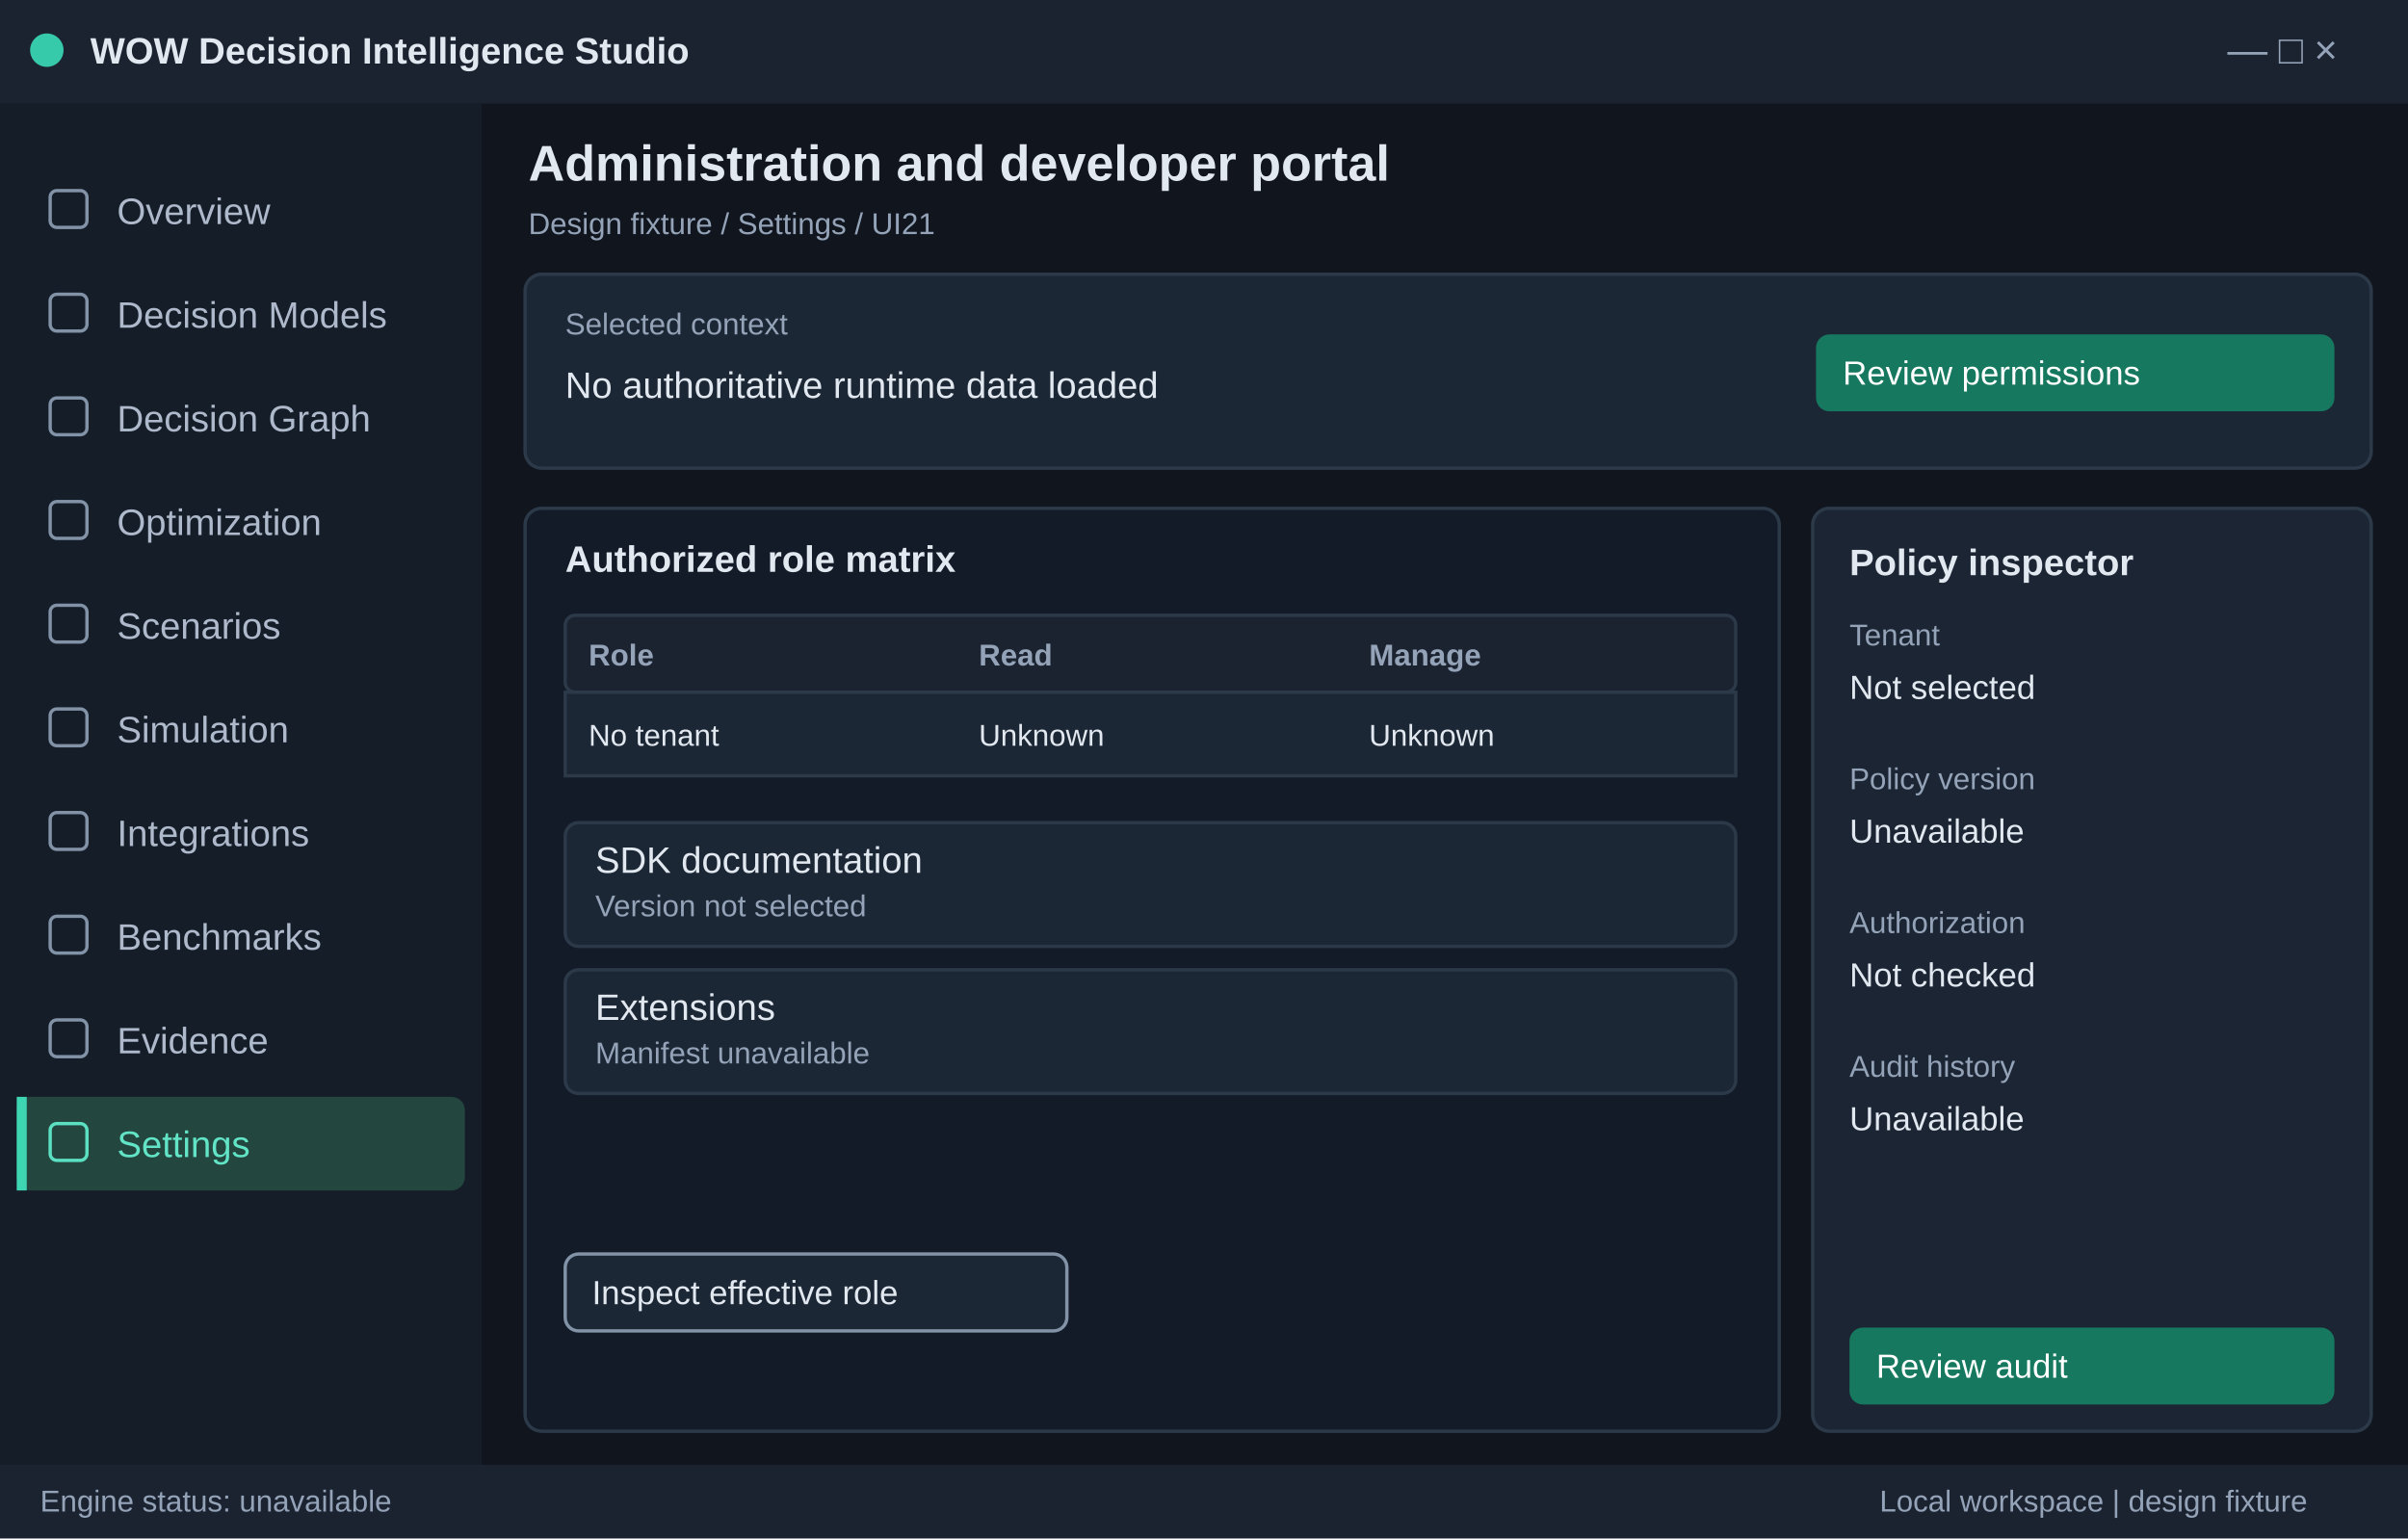
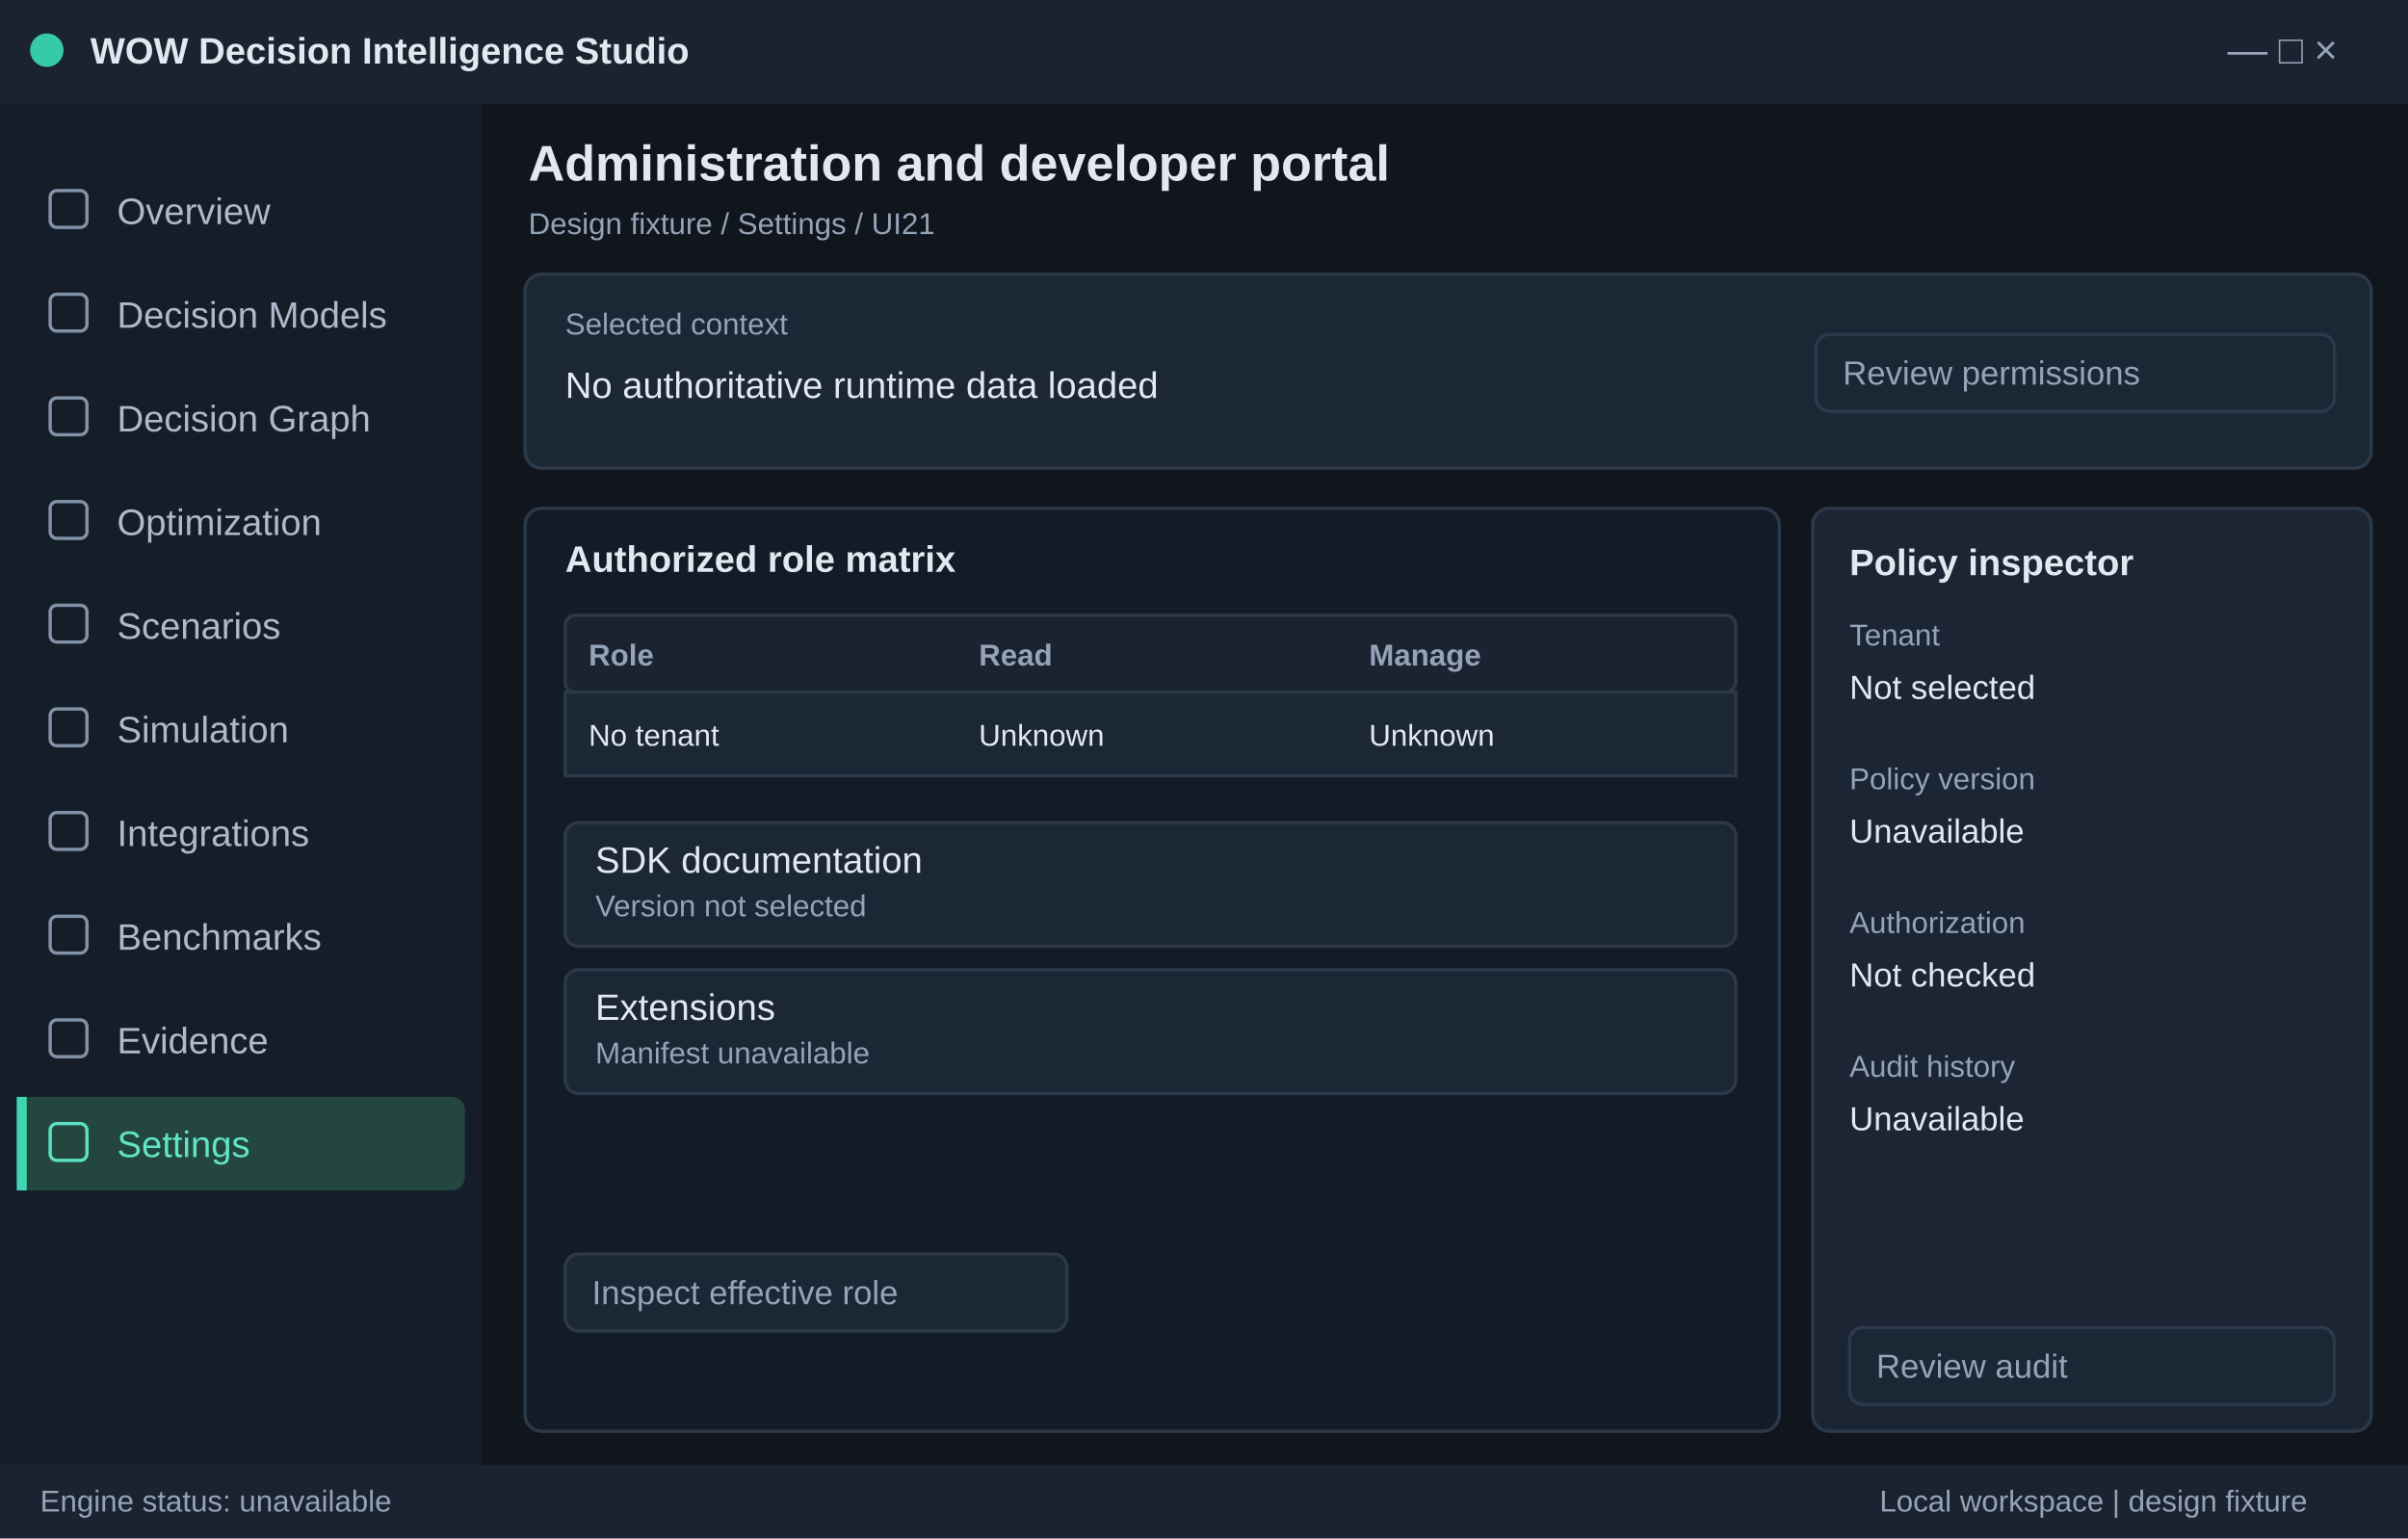
<svg xmlns="http://www.w3.org/2000/svg" viewBox="0 0 720 460" width="720" height="460" font-family="Segoe UI, Arial, sans-serif">
  <rect width="720" height="460" fill="#10151e" />
  <rect x="0" y="0" width="720" height="31" rx="0" fill="#1b2331" />
  <circle cx="14" cy="15" r="5" fill="#36c9aa" />
  <text x="27" y="19" font-size="11" fill="#e2e8f0" font-weight="700" text-anchor="start">WOW Decision Intelligence Studio</text>
  <text x="666" y="19" font-size="12" fill="#94a3b8" font-weight="400" text-anchor="start">— □ ×</text>
  <rect x="0" y="31" width="144" height="407" rx="0" fill="#151d29" />
  <rect x="15" y="57" width="11" height="11" rx="2" fill="none" stroke="#8292a7" />
  <text x="35" y="67" font-size="11" fill="#aebacb" font-weight="400" text-anchor="start">Overview</text>
  <rect x="15" y="88" width="11" height="11" rx="2" fill="none" stroke="#8292a7" />
  <text x="35" y="98" font-size="11" fill="#aebacb" font-weight="400" text-anchor="start">Decision Models</text>
  <rect x="15" y="119" width="11" height="11" rx="2" fill="none" stroke="#8292a7" />
  <text x="35" y="129" font-size="11" fill="#aebacb" font-weight="400" text-anchor="start">Decision Graph</text>
  <rect x="15" y="150" width="11" height="11" rx="2" fill="none" stroke="#8292a7" />
  <text x="35" y="160" font-size="11" fill="#aebacb" font-weight="400" text-anchor="start">Optimization</text>
  <rect x="15" y="181" width="11" height="11" rx="2" fill="none" stroke="#8292a7" />
  <text x="35" y="191" font-size="11" fill="#aebacb" font-weight="400" text-anchor="start">Scenarios</text>
  <rect x="15" y="212" width="11" height="11" rx="2" fill="none" stroke="#8292a7" />
  <text x="35" y="222" font-size="11" fill="#aebacb" font-weight="400" text-anchor="start">Simulation</text>
  <rect x="15" y="243" width="11" height="11" rx="2" fill="none" stroke="#8292a7" />
  <text x="35" y="253" font-size="11" fill="#aebacb" font-weight="400" text-anchor="start">Integrations</text>
  <rect x="15" y="274" width="11" height="11" rx="2" fill="none" stroke="#8292a7" />
  <text x="35" y="284" font-size="11" fill="#aebacb" font-weight="400" text-anchor="start">Benchmarks</text>
  <rect x="15" y="305" width="11" height="11" rx="2" fill="none" stroke="#8292a7" />
  <text x="35" y="315" font-size="11" fill="#aebacb" font-weight="400" text-anchor="start">Evidence</text>
  <rect x="5" y="328" width="134" height="28" rx="4" fill="#23463f" stroke="none" />
  <rect x="5" y="328" width="3" height="28" rx="0" fill="#3ed5b3" stroke="none" />
  <rect x="15" y="336" width="11" height="11" rx="2" fill="none" stroke="#5be1c2" />
  <text x="35" y="346" font-size="11" fill="#62e4c6" font-weight="400" text-anchor="start">Settings</text>
  <text x="158" y="54" font-size="15" fill="#e2e8f0" font-weight="700">Administration and developer portal</text>
  <text x="158" y="70" font-size="9" fill="#94a3b8" font-weight="400">Design fixture / Settings / UI21</text>
  <rect x="157" y="82" width="552" height="58" rx="5" fill="#1c2735" stroke="#2c3949" />
  <text x="169" y="100" font-size="9" fill="#94a3b8" font-weight="400">Selected context</text>
  <text x="169" y="119" font-size="11" fill="#e2e8f0" font-weight="400">No authoritative runtime data loaded</text>
-   <rect x="543" y="100" width="155" height="23" rx="4" fill="#16785f" stroke="none" />
-   <text x="551" y="115" font-size="10" fill="#fff" font-weight="400">Review permissions</text>
+   <g data-control="Review permissions" data-enabled="false">
+     <rect x="543" y="100" width="155" height="23" rx="4" fill="#1c2735" stroke="#2c3949" />
+     <text x="551" y="115" font-size="10" fill="#94a3b8" font-weight="400">Review permissions</text>
+   </g>
  <rect x="157" y="152" width="375" height="276" rx="5" fill="#121b27" stroke="#2c3949" />
  <text x="169" y="171" font-size="11" fill="#e2e8f0" font-weight="700">Authorized role matrix</text>
  <rect x="169" y="184" width="350" height="23" rx="3" fill="#1b2331" stroke="#2c3949" />
  <text x="176" y="199" font-size="9" fill="#94a3b8" font-weight="700">Role</text>
  <text x="292.667" y="199" font-size="9" fill="#94a3b8" font-weight="700">Read</text>
  <text x="409.333" y="199" font-size="9" fill="#94a3b8" font-weight="700">Manage</text>
  <rect x="169" y="207" width="350" height="25" rx="0" fill="#1c2735" stroke="#2c3949" />
  <text x="176" y="223" font-size="9" fill="#e2e8f0" font-weight="400">No tenant</text>
  <text x="292.667" y="223" font-size="9" fill="#e2e8f0" font-weight="400">Unknown</text>
  <text x="409.333" y="223" font-size="9" fill="#e2e8f0" font-weight="400">Unknown</text>
  <rect x="169" y="246" width="350" height="37" rx="4" fill="#1c2735" stroke="#2c3949" />
  <text x="178" y="261" font-size="11" fill="#e2e8f0" font-weight="400">SDK documentation</text>
  <text x="178" y="274" font-size="9" fill="#94a3b8" font-weight="400">Version not selected</text>
  <rect x="169" y="290" width="350" height="37" rx="4" fill="#1c2735" stroke="#2c3949" />
  <text x="178" y="305" font-size="11" fill="#e2e8f0" font-weight="400">Extensions</text>
  <text x="178" y="318" font-size="9" fill="#94a3b8" font-weight="400">Manifest unavailable</text>
-   <rect x="169" y="375" width="150" height="23" rx="4" fill="#1c2735" stroke="#8292a7" />
-   <text x="177" y="390" font-size="10" fill="#e2e8f0" font-weight="400">Inspect effective role</text>
+   <g data-control="Inspect effective role" data-enabled="false">
+     <rect x="169" y="375" width="150" height="23" rx="4" fill="#1c2735" stroke="#2c3949" />
+     <text x="177" y="390" font-size="10" fill="#94a3b8" font-weight="400">Inspect effective role</text>
+   </g>
  <rect x="542" y="152" width="167" height="276" rx="5" fill="#1b2533" stroke="#2c3949" />
  <text x="553" y="172" font-size="11" fill="#e2e8f0" font-weight="700">Policy inspector</text>
  <text x="553" y="193" font-size="9" fill="#94a3b8" font-weight="400">Tenant</text>
  <text x="553" y="209" font-size="10" fill="#e2e8f0" font-weight="400">Not selected</text>
  <text x="553" y="236" font-size="9" fill="#94a3b8" font-weight="400">Policy version</text>
  <text x="553" y="252" font-size="10" fill="#e2e8f0" font-weight="400">Unavailable</text>
  <text x="553" y="279" font-size="9" fill="#94a3b8" font-weight="400">Authorization</text>
  <text x="553" y="295" font-size="10" fill="#e2e8f0" font-weight="400">Not checked</text>
  <text x="553" y="322" font-size="9" fill="#94a3b8" font-weight="400">Audit history</text>
  <text x="553" y="338" font-size="10" fill="#e2e8f0" font-weight="400">Unavailable</text>
-   <rect x="553" y="397" width="145" height="23" rx="4" fill="#16785f" stroke="none" />
-   <text x="561" y="412" font-size="10" fill="#fff" font-weight="400">Review audit</text>
+   <g data-control="Review audit" data-enabled="false">
+     <rect x="553" y="397" width="145" height="23" rx="4" fill="#1c2735" stroke="#2c3949" />
+     <text x="561" y="412" font-size="10" fill="#94a3b8" font-weight="400">Review audit</text>
+   </g>
  <rect x="0" y="438" width="720" height="22" rx="0" fill="#1b2331" stroke="none" />
  <text x="12" y="452" font-size="9" fill="#94a3b8" font-weight="400">Engine status: unavailable</text>
  <text x="562" y="452" font-size="9" fill="#94a3b8" font-weight="400">Local workspace | design fixture</text>
</svg>
